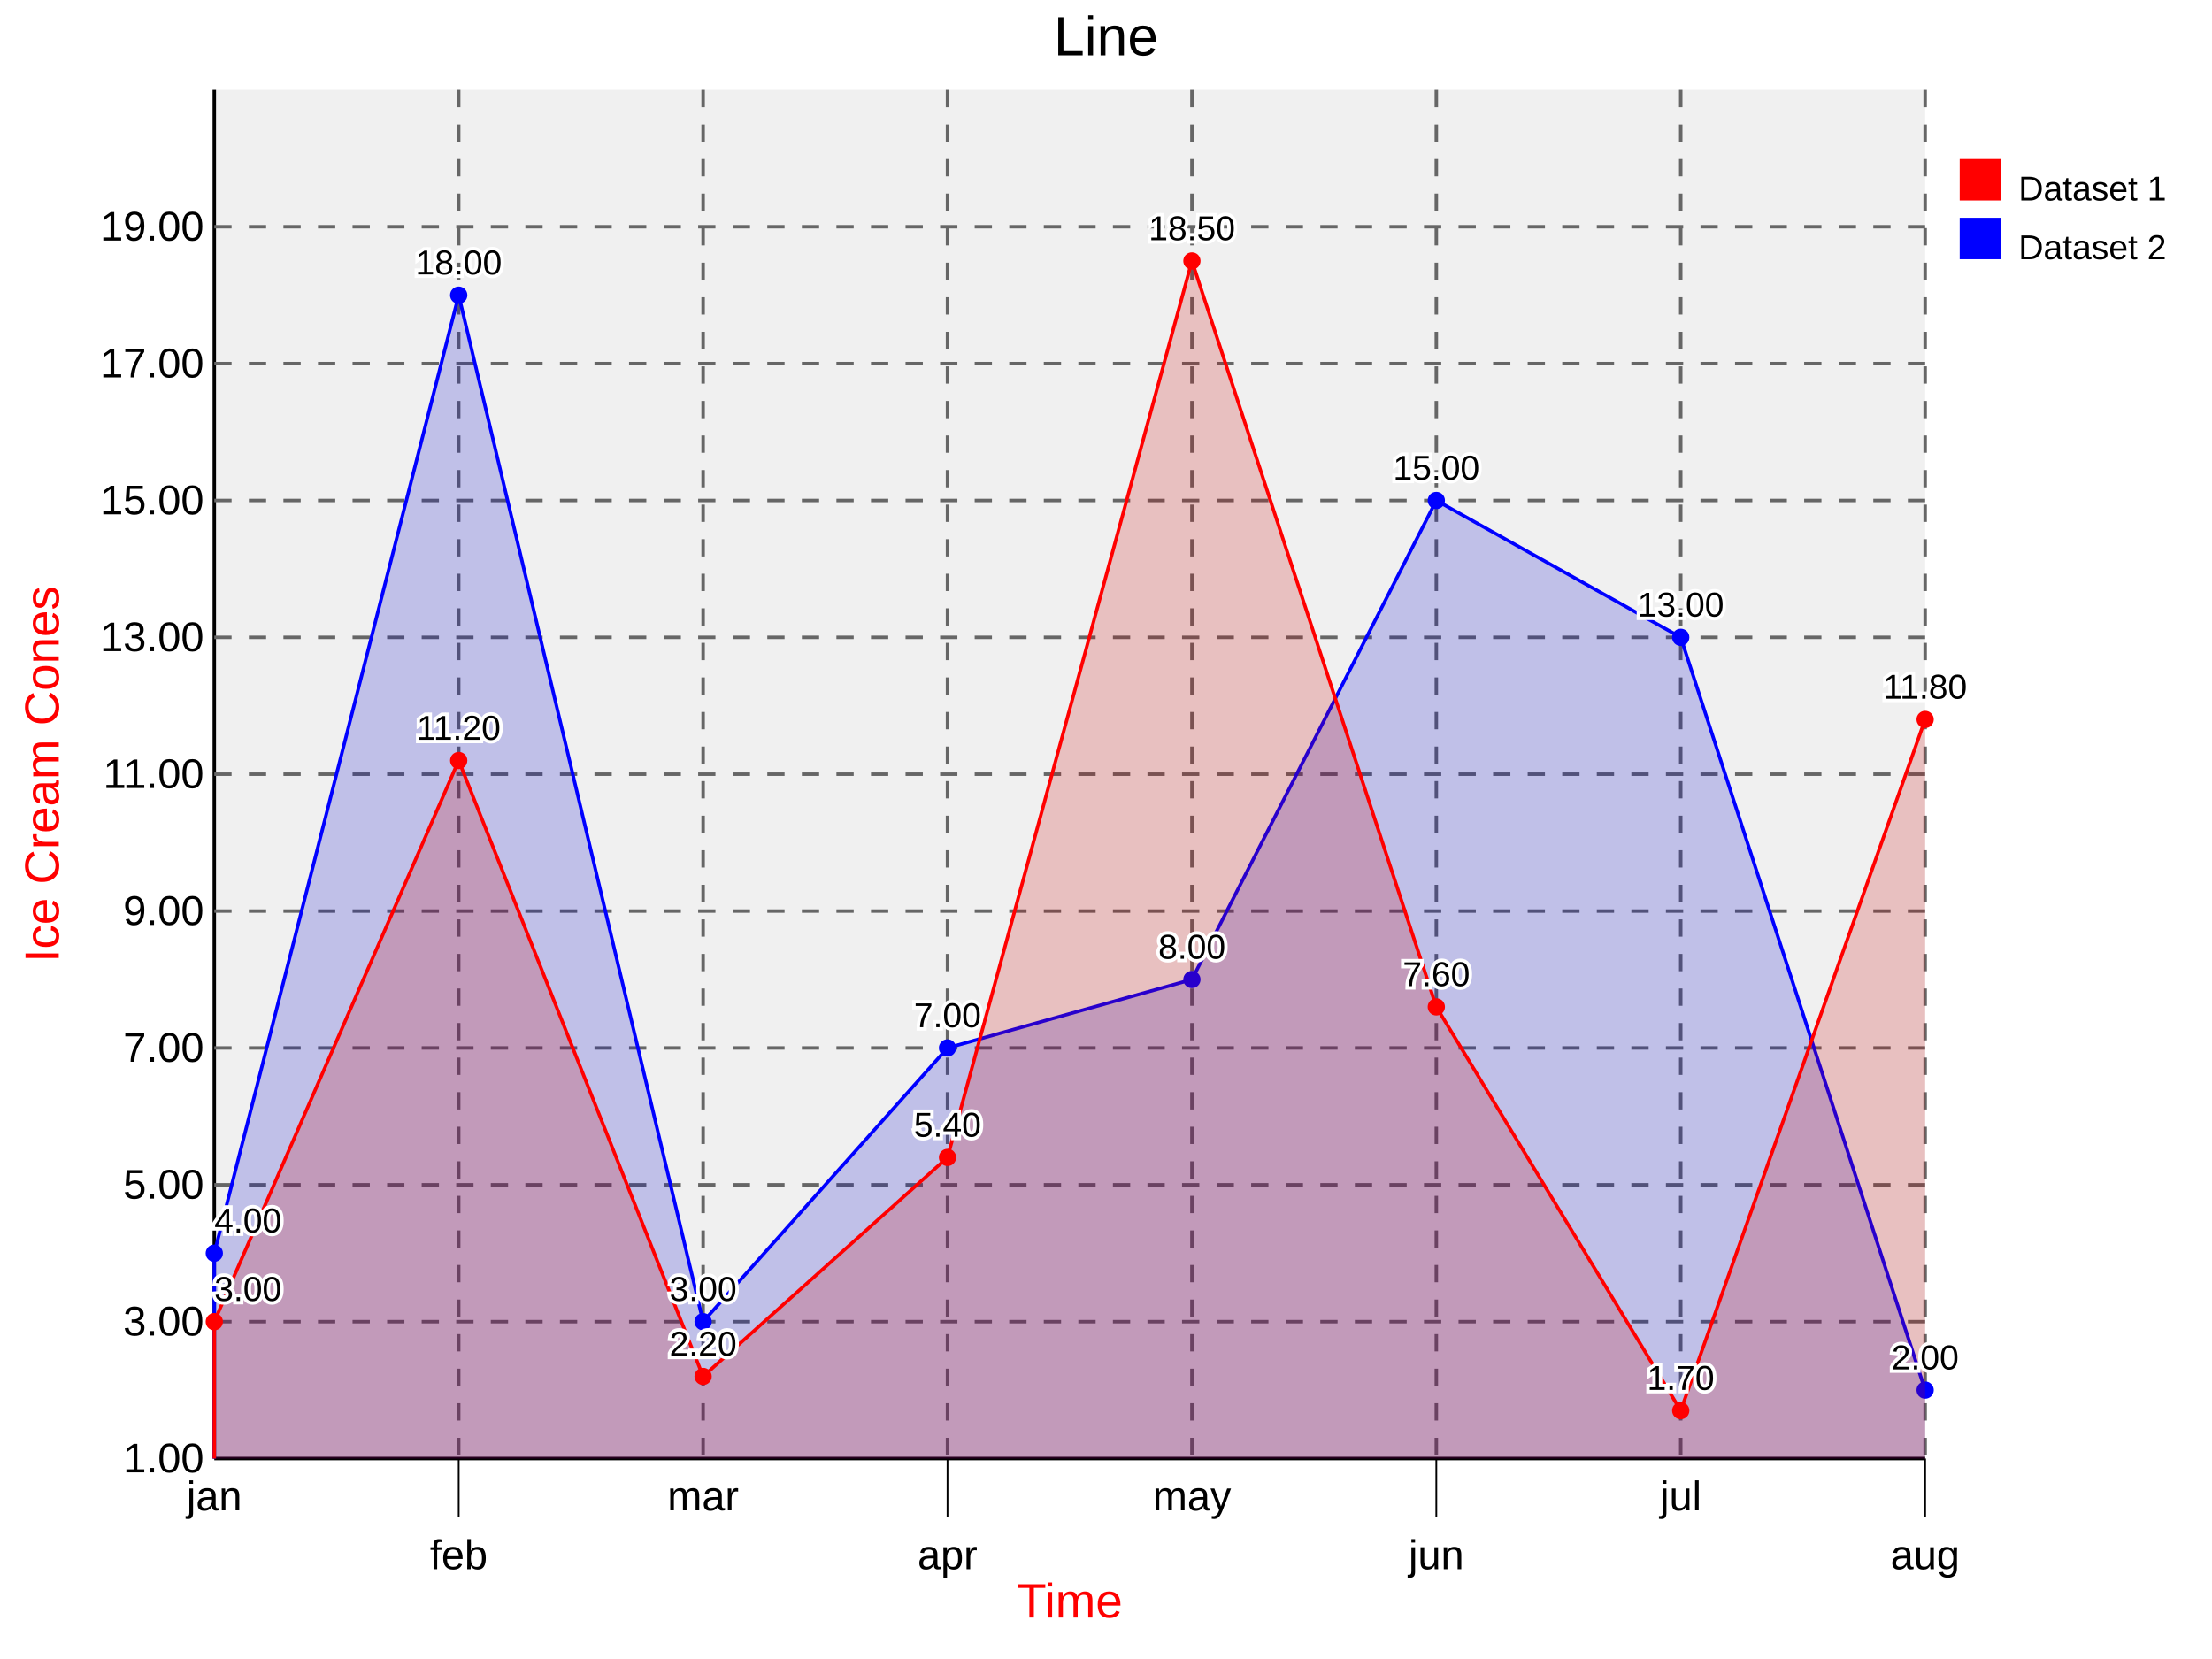
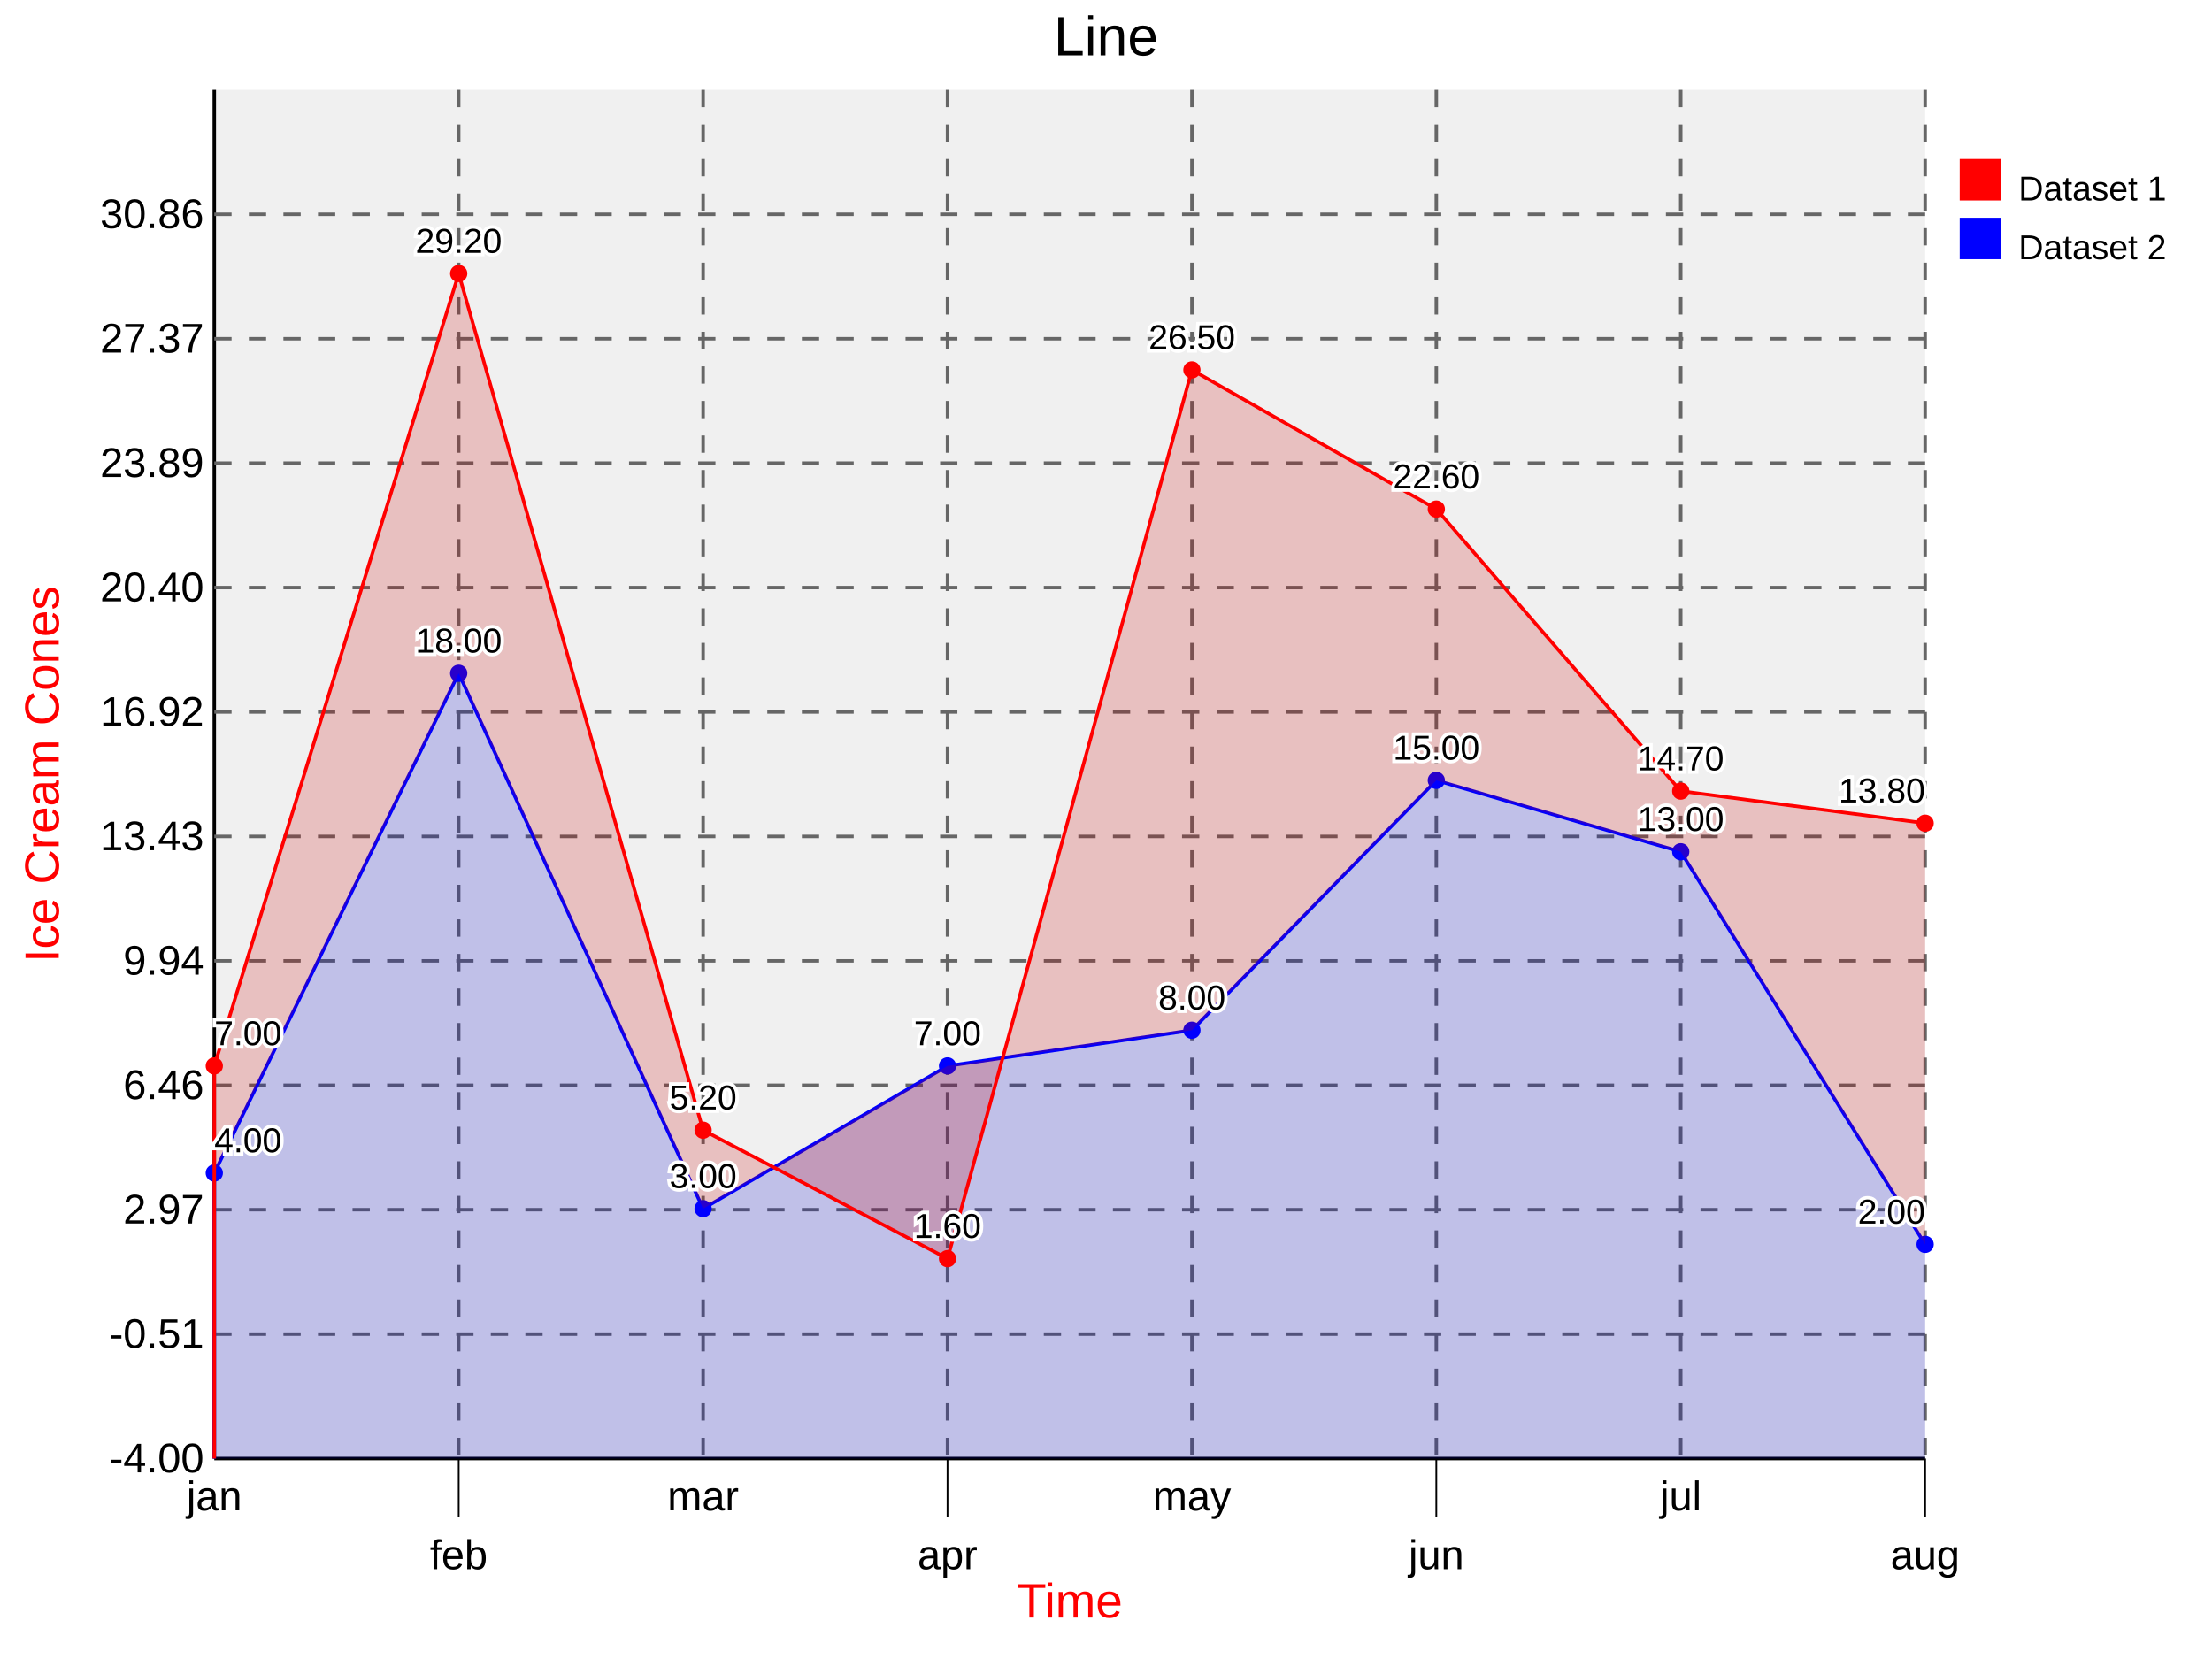
<svg xmlns="http://www.w3.org/2000/svg" width="640" height="480" viewBox="0 0 640 480">
  <defs>
    <style type="text/css">
/* Copy from here for external style sheet */
.svgBackground{
  fill:#ffffff;
}
.graphBackground{
  fill:#f0f0f0;
}

/* graphs titles */
.mainTitle{
  text-anchor: middle;
  fill: #000000;
  font-size: 16px;
  font-family: "Arial", sans-serif;
  font-weight: normal;
}
.subTitle{
  text-anchor: middle;
  fill: #999999;
  font-size: 14px;
  font-family: "Arial", sans-serif;
  font-weight: normal;
}

.axis{
  stroke: #000000;
  stroke-width: 1px;
}

.guideLines{
  stroke: #666666;
  stroke-width: 1px;
  stroke-dasharray: 5 5;
}

.xAxisLabels{
  text-anchor: middle;
  fill: #000000;
  font-size: 12px;
  font-family: "Arial", sans-serif;
  font-weight: normal;
}

.yAxisLabels{
  text-anchor: end;
  fill: #000000;
  font-size: 12px;
  font-family: "Arial", sans-serif;
  font-weight: normal;
}

.xAxisTitle{
  text-anchor: middle;
  fill: #ff0000;
  font-size: 14px;
  font-family: "Arial", sans-serif;
  font-weight: normal;
}

.yAxisTitle{
  fill: #ff0000;
  text-anchor: middle;
  font-size: 14px;
  font-family: "Arial", sans-serif;
  font-weight: normal;
}

.dataPointLabel{
  fill: #000000;
  text-anchor:middle;
  font-size: 10px;
  font-family: "Arial", sans-serif;
  font-weight: normal;
}

.staggerGuideLine{
  fill: none;
  stroke: #000000;
  stroke-width: 0.5px;  
}

/* default line styles */
.line1{
	fill: none;
	stroke: #ff0000;
	stroke-width: 1px;	
}
.line2{
	fill: none;
	stroke: #0000ff;
	stroke-width: 1px;	
}
.line3{
	fill: none;
	stroke: #00ff00;
	stroke-width: 1px;	
}
.line4{
	fill: none;
	stroke: #ffcc00;
	stroke-width: 1px;	
}
.line5{
	fill: none;
	stroke: #00ccff;
	stroke-width: 1px;	
}
.line6{
	fill: none;
	stroke: #ff00ff;
	stroke-width: 1px;	
}
.line7{
	fill: none;
	stroke: #00ffff;
	stroke-width: 1px;	
}
.line8{
	fill: none;
	stroke: #ffff00;
	stroke-width: 1px;	
}
.line9{
	fill: none;
	stroke: #ccc6666;
	stroke-width: 1px;	
}
.line10{
	fill: none;
	stroke: #663399;
	stroke-width: 1px;	
}
.line11{
	fill: none;
	stroke: #339900;
	stroke-width: 1px;	
}
.line12{
	fill: none;
	stroke: #9966FF;
	stroke-width: 1px;	
}
/* default fill styles */
.fill1{
	fill: #cc0000;
	fill-opacity: 0.2;
	stroke: none;
}
.fill2{
	fill: #0000cc;
	fill-opacity: 0.2;
	stroke: none;
}
.fill3{
	fill: #00cc00;
	fill-opacity: 0.2;
	stroke: none;
}
.fill4{
	fill: #ffcc00;
	fill-opacity: 0.2;
	stroke: none;
}
.fill5{
	fill: #00ccff;
	fill-opacity: 0.2;
	stroke: none;
}
.fill6{
	fill: #ff00ff;
	fill-opacity: 0.2;
	stroke: none;
}
.fill7{
	fill: #00ffff;
	fill-opacity: 0.2;
	stroke: none;
}
.fill8{
	fill: #ffff00;
	fill-opacity: 0.2;
	stroke: none;
}
.fill9{
	fill: #cc6666;
	fill-opacity: 0.2;
	stroke: none;
}
.fill10{
	fill: #663399;
	fill-opacity: 0.2;
	stroke: none;
}
.fill11{
	fill: #339900;
	fill-opacity: 0.2;
	stroke: none;
}
.fill12{
	fill: #9966FF;
	fill-opacity: 0.2;
	stroke: none;
}
/* default line styles */
.key1,.dataPoint1{
	fill: #ff0000;
	stroke: none;
	stroke-width: 1px;	
}
.key2,.dataPoint2{
	fill: #0000ff;
	stroke: none;
	stroke-width: 1px;	
}
.key3,.dataPoint3{
	fill: #00ff00;
	stroke: none;
	stroke-width: 1px;	
}
.key4,.dataPoint4{
	fill: #ffcc00;
	stroke: none;
	stroke-width: 1px;	
}
.key5,.dataPoint5{
	fill: #00ccff;
	stroke: none;
	stroke-width: 1px;	
}
.key6,.dataPoint6{
	fill: #ff00ff;
	stroke: none;
	stroke-width: 1px;	
}
.key7,.dataPoint7{
	fill: #00ffff;
	stroke: none;
	stroke-width: 1px;	
}
.key8,.dataPoint8{
	fill: #ffff00;
	stroke: none;
	stroke-width: 1px;	
}
.key9,.dataPoint9{
	fill: #cc6666;
	stroke: none;
	stroke-width: 1px;	
}
.key10,.dataPoint10{
	fill: #663399;
	stroke: none;
	stroke-width: 1px;	
}
.key11,.dataPoint11{
	fill: #339900;
	stroke: none;
	stroke-width: 1px;	
}
.key12,.dataPoint12{
	fill: #9966FF;
	stroke: none;
	stroke-width: 1px;	
}


.keyText{
  fill: #000000;
  text-anchor:start;
  font-size: 10px;
  font-family: "Arial", sans-serif;
  font-weight: normal;
}
/* End copy for external style sheet */

</style>
  </defs>
  <rect width="640" height="480" x="0" y="0" class="svgBackground" />
  <g transform="translate( 62.0 26 )">
    <rect x="0" y="0" width="495.0" height="396" class="graphBackground" />
    <path d="M 0 0 v396" class="axis" id="xAxis" />
    <path d="M 0 396 h495.0" class="axis" id="yAxis" />
    <text class="xAxisLabels" x="0.0" y="411" style="text-anchor: middle">
jan
</text>
    <text class="xAxisLabels" x="70.714" y="428" style="text-anchor: middle">
feb
</text>
    <path d="M70.714 396 v17" class="staggerGuideLine" />
    <path d="M70.714 0 v396" class="guideLines" />
    <text class="xAxisLabels" x="141.429" y="411" style="text-anchor: middle">
mar
</text>
    <path d="M141.429 0 v396" class="guideLines" />
    <text class="xAxisLabels" x="212.143" y="428" style="text-anchor: middle">
apr
</text>
    <path d="M212.143 396 v17" class="staggerGuideLine" />
    <path d="M212.143 0 v396" class="guideLines" />
    <text class="xAxisLabels" x="282.857" y="411" style="text-anchor: middle">
may
</text>
    <path d="M282.857 0 v396" class="guideLines" />
    <text class="xAxisLabels" x="353.571" y="428" style="text-anchor: middle">
jun
</text>
    <path d="M353.571 396 v17" class="staggerGuideLine" />
    <path d="M353.571 0 v396" class="guideLines" />
    <text class="xAxisLabels" x="424.286" y="411" style="text-anchor: middle">
jul
</text>
    <path d="M424.286 0 v396" class="guideLines" />
    <text class="xAxisLabels" x="495" y="428" style="text-anchor: middle">
aug
</text>
    <path d="M495 396 v17" class="staggerGuideLine" />
    <path d="M495 0 v396" class="guideLines" />
    <text x="-3" y="400.0" class="yAxisLabels" style="text-anchor: end">
- 1.00
- </text>
-     <text x="-3" y="360.4" class="yAxisLabels" style="text-anchor: end">
+ -4.00
+ </text>
+     <text x="-3" y="364.0" class="yAxisLabels" style="text-anchor: end">
+ -0.51
+ </text>
+     <path d="M0 360.0 h495.0" class="guideLines" />
+     <text x="-3" y="328.0" class="yAxisLabels" style="text-anchor: end">
+ 2.97
+ </text>
+     <path d="M0 324.0 h495.0" class="guideLines" />
+     <text x="-3" y="292.0" class="yAxisLabels" style="text-anchor: end">
+ 6.46
+ </text>
+     <path d="M0 288.0 h495.0" class="guideLines" />
+     <text x="-3" y="256.0" class="yAxisLabels" style="text-anchor: end">
+ 9.94
+ </text>
+     <path d="M0 252.0 h495.0" class="guideLines" />
+     <text x="-3" y="220.0" class="yAxisLabels" style="text-anchor: end">
+ 13.43
+ </text>
+     <path d="M0 216.0 h495.0" class="guideLines" />
+     <text x="-3" y="184.0" class="yAxisLabels" style="text-anchor: end">
+ 16.92
+ </text>
+     <path d="M0 180.0 h495.0" class="guideLines" />
+     <text x="-3" y="148.0" class="yAxisLabels" style="text-anchor: end">
+ 20.40
+ </text>
+     <path d="M0 144.0 h495.0" class="guideLines" />
+     <text x="-3" y="112.0" class="yAxisLabels" style="text-anchor: end">
+ 23.89
+ </text>
+     <path d="M0 108.0 h495.0" class="guideLines" />
+     <text x="-3" y="76.0" class="yAxisLabels" style="text-anchor: end">
+ 27.37
+ </text>
+     <path d="M0 72.0 h495.0" class="guideLines" />
+     <text x="-3" y="40.0" class="yAxisLabels" style="text-anchor: end">
+ 30.86
+ </text>
+     <path d="M0 36.0 h495.0" class="guideLines" />
+     <path d="M0.0 396.0 L0.0 313.384 70.714 168.806 141.429 323.711 212.143 282.403 282.857 272.076 353.571 199.787 424.286 220.441 495 334.038 495 396.0 424.286 396.0 353.571 396.0 282.857 396.0 212.143 396.0 141.429 396.0 70.714 396.0 0.0 396.0 Z" class="fill2" />
+     <path d="M0 396 L0.0 313.384 70.714 168.806 141.429 323.711 212.143 282.403 282.857 272.076 353.571 199.787 424.286 220.441 495 334.038 " class="line2" />
+     <circle cx="0.0" cy="313.384" r="2.5" class="dataPoint2" />
+     <circle cx="70.714" cy="168.806" r="2.5" class="dataPoint2" />
+     <circle cx="141.429" cy="323.711" r="2.5" class="dataPoint2" />
+     <circle cx="212.143" cy="282.403" r="2.5" class="dataPoint2" />
+     <circle cx="282.857" cy="272.076" r="2.5" class="dataPoint2" />
+     <circle cx="353.571" cy="199.787" r="2.5" class="dataPoint2" />
+     <circle cx="424.286" cy="220.441" r="2.5" class="dataPoint2" />
+     <circle cx="495" cy="334.038" r="2.5" class="dataPoint2" />
+     <path d="M0.0 313.384 L0.0 282.403 70.714 53.143 141.429 300.991 212.143 338.169 282.857 81.026 353.571 121.301 424.286 202.885 495 212.179 495 334.038 424.286 220.441 353.571 199.787 282.857 272.076 212.143 282.403 141.429 323.711 70.714 168.806 0.0 313.384 Z" class="fill1" />
+     <path d="M0 396 L0.0 282.403 70.714 53.143 141.429 300.991 212.143 338.169 282.857 81.026 353.571 121.301 424.286 202.885 495 212.179 " class="line1" />
+     <circle cx="0.0" cy="282.403" r="2.5" class="dataPoint1" />
+     <circle cx="70.714" cy="53.143" r="2.5" class="dataPoint1" />
+     <circle cx="141.429" cy="300.991" r="2.5" class="dataPoint1" />
+     <circle cx="212.143" cy="338.169" r="2.5" class="dataPoint1" />
+     <circle cx="282.857" cy="81.026" r="2.5" class="dataPoint1" />
+     <circle cx="353.571" cy="121.301" r="2.5" class="dataPoint1" />
+     <circle cx="424.286" cy="202.885" r="2.5" class="dataPoint1" />
+     <circle cx="495" cy="212.179" r="2.5" class="dataPoint1" />
+     <g>
+       <text x="0.0" y="307.384" class="dataPointLabel" style="text-anchor: start; stroke: #fff; stroke-width: 2;">
+ 4.00
+ </text>
+       <text x="0.0" y="307.384" class="dataPointLabel" style="text-anchor: start;">
+ 4.00
+ </text>
+       <text x="5.0" y="301.384" class="dataPointLabel" visibility="hidden" style="stroke-width: 2; fill: #000; text-anchor: start;" id="21945516">
+ 4.00
+ </text>
+       <circle cx="0.0" cy="313.384" r="10" style="opacity: 0" />
+       <text x="70.714" y="162.806" class="dataPointLabel" style=" stroke: #fff; stroke-width: 2;">
+ 18.00
+ </text>
+       <text x="70.714" y="162.806" class="dataPointLabel">
+ 18.00
+ </text>
+       <text x="75.714" y="156.806" class="dataPointLabel" visibility="hidden" style="stroke-width: 2; fill: #000; text-anchor: start;" id="17724888">
+ 18.00
+ </text>
+       <circle cx="70.714" cy="168.806" r="10" style="opacity: 0" />
+       <text x="141.429" y="317.711" class="dataPointLabel" style=" stroke: #fff; stroke-width: 2;">
3.00
</text>
-     <path d="M0 356.4 h495.0" class="guideLines" />
-     <text x="-3" y="320.8" class="yAxisLabels" style="text-anchor: end">
- 5.00
- </text>
-     <path d="M0 316.8 h495.0" class="guideLines" />
-     <text x="-3" y="281.2" class="yAxisLabels" style="text-anchor: end">
+       <text x="141.429" y="317.711" class="dataPointLabel">
+ 3.00
+ </text>
+       <text x="146.429" y="311.711" class="dataPointLabel" visibility="hidden" style="stroke-width: 2; fill: #000; text-anchor: start;" id="21940224">
+ 3.00
+ </text>
+       <circle cx="141.429" cy="323.711" r="10" style="opacity: 0" />
+       <text x="212.143" y="276.403" class="dataPointLabel" style=" stroke: #fff; stroke-width: 2;">
7.00
</text>
-     <path d="M0 277.2 h495.0" class="guideLines" />
-     <text x="-3" y="241.6" class="yAxisLabels" style="text-anchor: end">
- 9.00
- </text>
-     <path d="M0 237.6 h495.0" class="guideLines" />
-     <text x="-3" y="202.0" class="yAxisLabels" style="text-anchor: end">
- 11.00
- </text>
-     <path d="M0 198.0 h495.0" class="guideLines" />
-     <text x="-3" y="162.4" class="yAxisLabels" style="text-anchor: end">
+       <text x="212.143" y="276.403" class="dataPointLabel">
+ 7.00
+ </text>
+       <text x="217.143" y="270.403" class="dataPointLabel" visibility="hidden" style="stroke-width: 2; fill: #000; text-anchor: start;" id="21900156">
+ 7.00
+ </text>
+       <circle cx="212.143" cy="282.403" r="10" style="opacity: 0" />
+       <text x="282.857" y="266.076" class="dataPointLabel" style=" stroke: #fff; stroke-width: 2;">
+ 8.00
+ </text>
+       <text x="282.857" y="266.076" class="dataPointLabel">
+ 8.00
+ </text>
+       <text x="287.857" y="260.076" class="dataPointLabel" visibility="hidden" style="stroke-width: 2; fill: #000; text-anchor: start;" id="21868476">
+ 8.00
+ </text>
+       <circle cx="282.857" cy="272.076" r="10" style="opacity: 0" />
+       <text x="353.571" y="193.787" class="dataPointLabel" style=" stroke: #fff; stroke-width: 2;">
+ 15.00
+ </text>
+       <text x="353.571" y="193.787" class="dataPointLabel">
+ 15.00
+ </text>
+       <text x="358.571" y="187.787" class="dataPointLabel" visibility="hidden" style="stroke-width: 2; fill: #000; text-anchor: start;" id="21828852">
+ 15.00
+ </text>
+       <circle cx="353.571" cy="199.787" r="10" style="opacity: 0" />
+       <text x="424.286" y="214.441" class="dataPointLabel" style=" stroke: #fff; stroke-width: 2;">
13.00
</text>
-     <path d="M0 158.4 h495.0" class="guideLines" />
-     <text x="-3" y="122.8" class="yAxisLabels" style="text-anchor: end">
- 15.00
- </text>
-     <path d="M0 118.8 h495.0" class="guideLines" />
-     <text x="-3" y="83.2" class="yAxisLabels" style="text-anchor: end">
- 17.00
- </text>
-     <path d="M0 79.2 h495.0" class="guideLines" />
-     <text x="-3" y="43.6" class="yAxisLabels" style="text-anchor: end">
- 19.00
- </text>
-     <path d="M0 39.6 h495.0" class="guideLines" />
-     <path d="M0.0 396.0 L0.0 336.6 70.714 59.4 141.429 356.4 212.143 277.2 282.857 257.4 353.571 118.8 424.286 158.4 495 376.2 V396Z" class="fill2" />
-     <path d="M0 396 L0.0 336.6 70.714 59.4 141.429 356.4 212.143 277.2 282.857 257.4 353.571 118.8 424.286 158.4 495 376.2 " class="line2" />
-     <circle cx="0.0" cy="336.6" r="2.5" class="dataPoint2" />
-     <circle cx="70.714" cy="59.4" r="2.5" class="dataPoint2" />
-     <circle cx="141.429" cy="356.4" r="2.5" class="dataPoint2" />
-     <circle cx="212.143" cy="277.2" r="2.5" class="dataPoint2" />
-     <circle cx="282.857" cy="257.4" r="2.5" class="dataPoint2" />
-     <circle cx="353.571" cy="118.8" r="2.5" class="dataPoint2" />
-     <circle cx="424.286" cy="158.4" r="2.5" class="dataPoint2" />
-     <circle cx="495" cy="376.2" r="2.5" class="dataPoint2" />
-     <path d="M0.0 396.0 L0.0 356.4 70.714 194.04 141.429 372.24 212.143 308.88 282.857 49.5 353.571 265.32 424.286 382.14 495 182.16 V396Z" class="fill1" />
-     <path d="M0 396 L0.0 356.4 70.714 194.04 141.429 372.24 212.143 308.88 282.857 49.5 353.571 265.32 424.286 382.14 495 182.16 " class="line1" />
-     <circle cx="0.0" cy="356.4" r="2.5" class="dataPoint1" />
-     <circle cx="70.714" cy="194.04" r="2.5" class="dataPoint1" />
-     <circle cx="141.429" cy="372.24" r="2.5" class="dataPoint1" />
-     <circle cx="212.143" cy="308.88" r="2.5" class="dataPoint1" />
-     <circle cx="282.857" cy="49.5" r="2.5" class="dataPoint1" />
-     <circle cx="353.571" cy="265.32" r="2.5" class="dataPoint1" />
-     <circle cx="424.286" cy="382.14" r="2.5" class="dataPoint1" />
-     <circle cx="495" cy="182.16" r="2.5" class="dataPoint1" />
-     <g>
-       <text x="0.0" y="330.6" class="dataPointLabel" style="text-anchor: start; stroke: #fff; stroke-width: 2;">
- 4.00
- </text>
-       <text x="0.0" y="330.6" class="dataPointLabel" style="text-anchor: start;">
- 4.00
- </text>
-       <text x="5.0" y="324.6" class="dataPointLabel" visibility="hidden" style="stroke-width: 2; fill: #000; text-anchor: start;" id="25905372">
- 4.00
- </text>
-       <circle cx="0.0" cy="336.6" r="10" style="opacity: 0" />
-       <text x="70.714" y="53.4" class="dataPointLabel" style=" stroke: #fff; stroke-width: 2;">
- 18.00
- </text>
-       <text x="70.714" y="53.4" class="dataPointLabel">
- 18.00
- </text>
-       <text x="75.714" y="47.4" class="dataPointLabel" visibility="hidden" style="stroke-width: 2; fill: #000; text-anchor: start;" id="19903980">
- 18.00
- </text>
-       <circle cx="70.714" cy="59.4" r="10" style="opacity: 0" />
-       <text x="141.429" y="350.4" class="dataPointLabel" style=" stroke: #fff; stroke-width: 2;">
- 3.00
- </text>
-       <text x="141.429" y="350.4" class="dataPointLabel">
- 3.00
- </text>
-       <text x="146.429" y="344.4" class="dataPointLabel" visibility="hidden" style="stroke-width: 2; fill: #000; text-anchor: start;" id="867648">
- 3.00
- </text>
-       <circle cx="141.429" cy="356.4" r="10" style="opacity: 0" />
-       <text x="212.143" y="271.2" class="dataPointLabel" style=" stroke: #fff; stroke-width: 2;">
+       <text x="424.286" y="214.441" class="dataPointLabel">
+ 13.00
+ </text>
+       <text x="429.286" y="208.441" class="dataPointLabel" visibility="hidden" style="stroke-width: 2; fill: #000; text-anchor: start;" id="21789144">
+ 13.00
+ </text>
+       <circle cx="424.286" cy="220.441" r="10" style="opacity: 0" />
+       <text x="495" y="328.038" class="dataPointLabel" style="text-anchor: end; stroke: #fff; stroke-width: 2;">
+ 2.00
+ </text>
+       <text x="495" y="328.038" class="dataPointLabel" style="text-anchor: end;">
+ 2.00
+ </text>
+       <text x="500" y="322.038" class="dataPointLabel" visibility="hidden" style="stroke-width: 2; fill: #000; text-anchor: start;" id="21757248">
+ 2.00
+ </text>
+       <circle cx="495" cy="334.038" r="10" style="opacity: 0" />
+       <text x="0.0" y="276.403" class="dataPointLabel" style="text-anchor: start; stroke: #fff; stroke-width: 2;">
7.00
</text>
-       <text x="212.143" y="271.2" class="dataPointLabel">
+       <text x="0.0" y="276.403" class="dataPointLabel" style="text-anchor: start;">
7.00
</text>
-       <text x="217.143" y="265.2" class="dataPointLabel" visibility="hidden" style="stroke-width: 2; fill: #000; text-anchor: start;" id="25904952">
+       <text x="5.0" y="270.403" class="dataPointLabel" visibility="hidden" style="stroke-width: 2; fill: #000; text-anchor: start;" id="21719112">
7.00
</text>
-       <circle cx="212.143" cy="277.2" r="10" style="opacity: 0" />
-       <text x="282.857" y="251.4" class="dataPointLabel" style=" stroke: #fff; stroke-width: 2;">
- 8.00
- </text>
-       <text x="282.857" y="251.4" class="dataPointLabel">
- 8.00
- </text>
-       <text x="287.857" y="245.4" class="dataPointLabel" visibility="hidden" style="stroke-width: 2; fill: #000; text-anchor: start;" id="25848420">
- 8.00
- </text>
-       <circle cx="282.857" cy="257.4" r="10" style="opacity: 0" />
-       <text x="353.571" y="112.8" class="dataPointLabel" style=" stroke: #fff; stroke-width: 2;">
- 15.00
- </text>
-       <text x="353.571" y="112.8" class="dataPointLabel">
- 15.00
- </text>
-       <text x="358.571" y="106.8" class="dataPointLabel" visibility="hidden" style="stroke-width: 2; fill: #000; text-anchor: start;" id="25816740">
- 15.00
- </text>
-       <circle cx="353.571" cy="118.8" r="10" style="opacity: 0" />
-       <text x="424.286" y="152.4" class="dataPointLabel" style=" stroke: #fff; stroke-width: 2;">
- 13.00
- </text>
-       <text x="424.286" y="152.4" class="dataPointLabel">
- 13.00
- </text>
-       <text x="429.286" y="146.4" class="dataPointLabel" visibility="hidden" style="stroke-width: 2; fill: #000; text-anchor: start;" id="25776864">
- 13.00
- </text>
-       <circle cx="424.286" cy="158.4" r="10" style="opacity: 0" />
-       <text x="495" y="370.2" class="dataPointLabel" style=" stroke: #fff; stroke-width: 2;">
- 2.00
- </text>
-       <text x="495" y="370.2" class="dataPointLabel">
- 2.00
- </text>
-       <text x="500" y="364.2" class="dataPointLabel" visibility="hidden" style="stroke-width: 2; fill: #000; text-anchor: start;" id="25745340">
- 2.00
- </text>
-       <circle cx="495" cy="376.2" r="10" style="opacity: 0" />
-       <text x="0.0" y="350.4" class="dataPointLabel" style="text-anchor: start; stroke: #fff; stroke-width: 2;">
- 3.00
- </text>
-       <text x="0.0" y="350.4" class="dataPointLabel" style="text-anchor: start;">
- 3.00
- </text>
-       <text x="5.0" y="344.4" class="dataPointLabel" visibility="hidden" style="stroke-width: 2; fill: #000; text-anchor: start;" id="25707672">
- 3.00
- </text>
-       <circle cx="0.0" cy="356.4" r="10" style="opacity: 0" />
-       <text x="70.714" y="188.04" class="dataPointLabel" style=" stroke: #fff; stroke-width: 2;">
- 11.20
- </text>
-       <text x="70.714" y="188.04" class="dataPointLabel">
- 11.20
- </text>
-       <text x="75.714" y="182.04" class="dataPointLabel" visibility="hidden" style="stroke-width: 2; fill: #000; text-anchor: start;" id="25667664">
- 11.20
- </text>
-       <circle cx="70.714" cy="194.04" r="10" style="opacity: 0" />
-       <text x="141.429" y="366.24" class="dataPointLabel" style=" stroke: #fff; stroke-width: 2;">
- 2.20
- </text>
-       <text x="141.429" y="366.24" class="dataPointLabel">
- 2.20
- </text>
-       <text x="146.429" y="360.24" class="dataPointLabel" visibility="hidden" style="stroke-width: 2; fill: #000; text-anchor: start;" id="25601100">
- 2.20
- </text>
-       <circle cx="141.429" cy="372.24" r="10" style="opacity: 0" />
-       <text x="212.143" y="302.88" class="dataPointLabel" style=" stroke: #fff; stroke-width: 2;">
- 5.40
- </text>
-       <text x="212.143" y="302.88" class="dataPointLabel">
- 5.40
- </text>
-       <text x="217.143" y="296.88" class="dataPointLabel" visibility="hidden" style="stroke-width: 2; fill: #000; text-anchor: start;" id="25348404">
- 5.40
- </text>
-       <circle cx="212.143" cy="308.88" r="10" style="opacity: 0" />
-       <text x="282.857" y="43.5" class="dataPointLabel" style=" stroke: #fff; stroke-width: 2;">
- 18.50
- </text>
-       <text x="282.857" y="43.5" class="dataPointLabel">
- 18.50
- </text>
-       <text x="287.857" y="37.5" class="dataPointLabel" visibility="hidden" style="stroke-width: 2; fill: #000; text-anchor: start;" id="25284288">
- 18.50
- </text>
-       <circle cx="282.857" cy="49.5" r="10" style="opacity: 0" />
-       <text x="353.571" y="259.32" class="dataPointLabel" style=" stroke: #fff; stroke-width: 2;">
- 7.60
- </text>
-       <text x="353.571" y="259.32" class="dataPointLabel">
- 7.60
- </text>
-       <text x="358.571" y="253.32" class="dataPointLabel" visibility="hidden" style="stroke-width: 2; fill: #000; text-anchor: start;" id="25228908">
- 7.60
- </text>
-       <circle cx="353.571" cy="265.32" r="10" style="opacity: 0" />
-       <text x="424.286" y="376.14" class="dataPointLabel" style=" stroke: #fff; stroke-width: 2;">
- 1.70
- </text>
-       <text x="424.286" y="376.14" class="dataPointLabel">
- 1.70
- </text>
-       <text x="429.286" y="370.14" class="dataPointLabel" visibility="hidden" style="stroke-width: 2; fill: #000; text-anchor: start;" id="25206912">
- 1.70
- </text>
-       <circle cx="424.286" cy="382.14" r="10" style="opacity: 0" />
-       <text x="495" y="176.16" class="dataPointLabel" style=" stroke: #fff; stroke-width: 2;">
- 11.80
- </text>
-       <text x="495" y="176.16" class="dataPointLabel">
- 11.80
- </text>
-       <text x="500" y="170.16" class="dataPointLabel" visibility="hidden" style="stroke-width: 2; fill: #000; text-anchor: start;" id="25176864">
- 11.80
- </text>
-       <circle cx="495" cy="182.16" r="10" style="opacity: 0" />
+       <circle cx="0.0" cy="282.403" r="10" style="opacity: 0" />
+       <text x="70.714" y="47.143" class="dataPointLabel" style=" stroke: #fff; stroke-width: 2;">
+ 29.20
+ </text>
+       <text x="70.714" y="47.143" class="dataPointLabel">
+ 29.20
+ </text>
+       <text x="75.714" y="41.143" class="dataPointLabel" visibility="hidden" style="stroke-width: 2; fill: #000; text-anchor: start;" id="21679272">
+ 29.20
+ </text>
+       <circle cx="70.714" cy="53.143" r="10" style="opacity: 0" />
+       <text x="141.429" y="294.991" class="dataPointLabel" style=" stroke: #fff; stroke-width: 2;">
+ 5.20
+ </text>
+       <text x="141.429" y="294.991" class="dataPointLabel">
+ 5.20
+ </text>
+       <text x="146.429" y="288.991" class="dataPointLabel" visibility="hidden" style="stroke-width: 2; fill: #000; text-anchor: start;" id="21565452">
+ 5.20
+ </text>
+       <circle cx="141.429" cy="300.991" r="10" style="opacity: 0" />
+       <text x="212.143" y="332.169" class="dataPointLabel" style=" stroke: #fff; stroke-width: 2;">
+ 1.60
+ </text>
+       <text x="212.143" y="332.169" class="dataPointLabel">
+ 1.60
+ </text>
+       <text x="217.143" y="326.169" class="dataPointLabel" visibility="hidden" style="stroke-width: 2; fill: #000; text-anchor: start;" id="21395052">
+ 1.60
+ </text>
+       <circle cx="212.143" cy="338.169" r="10" style="opacity: 0" />
+       <text x="282.857" y="75.026" class="dataPointLabel" style=" stroke: #fff; stroke-width: 2;">
+ 26.50
+ </text>
+       <text x="282.857" y="75.026" class="dataPointLabel">
+ 26.50
+ </text>
+       <text x="287.857" y="69.026" class="dataPointLabel" visibility="hidden" style="stroke-width: 2; fill: #000; text-anchor: start;" id="21363540">
+ 26.50
+ </text>
+       <circle cx="282.857" cy="81.026" r="10" style="opacity: 0" />
+       <text x="353.571" y="115.301" class="dataPointLabel" style=" stroke: #fff; stroke-width: 2;">
+ 22.60
+ </text>
+       <text x="353.571" y="115.301" class="dataPointLabel">
+ 22.60
+ </text>
+       <text x="358.571" y="109.301" class="dataPointLabel" visibility="hidden" style="stroke-width: 2; fill: #000; text-anchor: start;" id="21276048">
+ 22.60
+ </text>
+       <circle cx="353.571" cy="121.301" r="10" style="opacity: 0" />
+       <text x="424.286" y="196.885" class="dataPointLabel" style=" stroke: #fff; stroke-width: 2;">
+ 14.70
+ </text>
+       <text x="424.286" y="196.885" class="dataPointLabel">
+ 14.70
+ </text>
+       <text x="429.286" y="190.885" class="dataPointLabel" visibility="hidden" style="stroke-width: 2; fill: #000; text-anchor: start;" id="21238020">
+ 14.70
+ </text>
+       <circle cx="424.286" cy="202.885" r="10" style="opacity: 0" />
+       <text x="495" y="206.179" class="dataPointLabel" style="text-anchor: end; stroke: #fff; stroke-width: 2;">
+ 13.80
+ </text>
+       <text x="495" y="206.179" class="dataPointLabel" style="text-anchor: end;">
+ 13.80
+ </text>
+       <text x="500" y="200.179" class="dataPointLabel" visibility="hidden" style="stroke-width: 2; fill: #000; text-anchor: start;" id="21190920">
+ 13.80
+ </text>
+       <circle cx="495" cy="212.179" r="10" style="opacity: 0" />
    </g>
  </g>
  <text x="320" y="16" class="mainTitle">
Line
</text>
  <text x="309.5" y="468" class="xAxisTitle">
Time
</text>
  <text x="17" y="224" class="yAxisTitle" transform="rotate( -90, 17, 224 )">
Ice Cream Cones
</text>
  <g transform="translate(567.0 46)">
    <rect x="0" y="0" width="12" height="12" class="key1" />
    <text x="17" y="12" class="keyText">
Dataset 1
</text>
    <rect x="0" y="17" width="12" height="12" class="key2" />
    <text x="17" y="29" class="keyText">
Dataset 2
</text>
  </g>
</svg>
